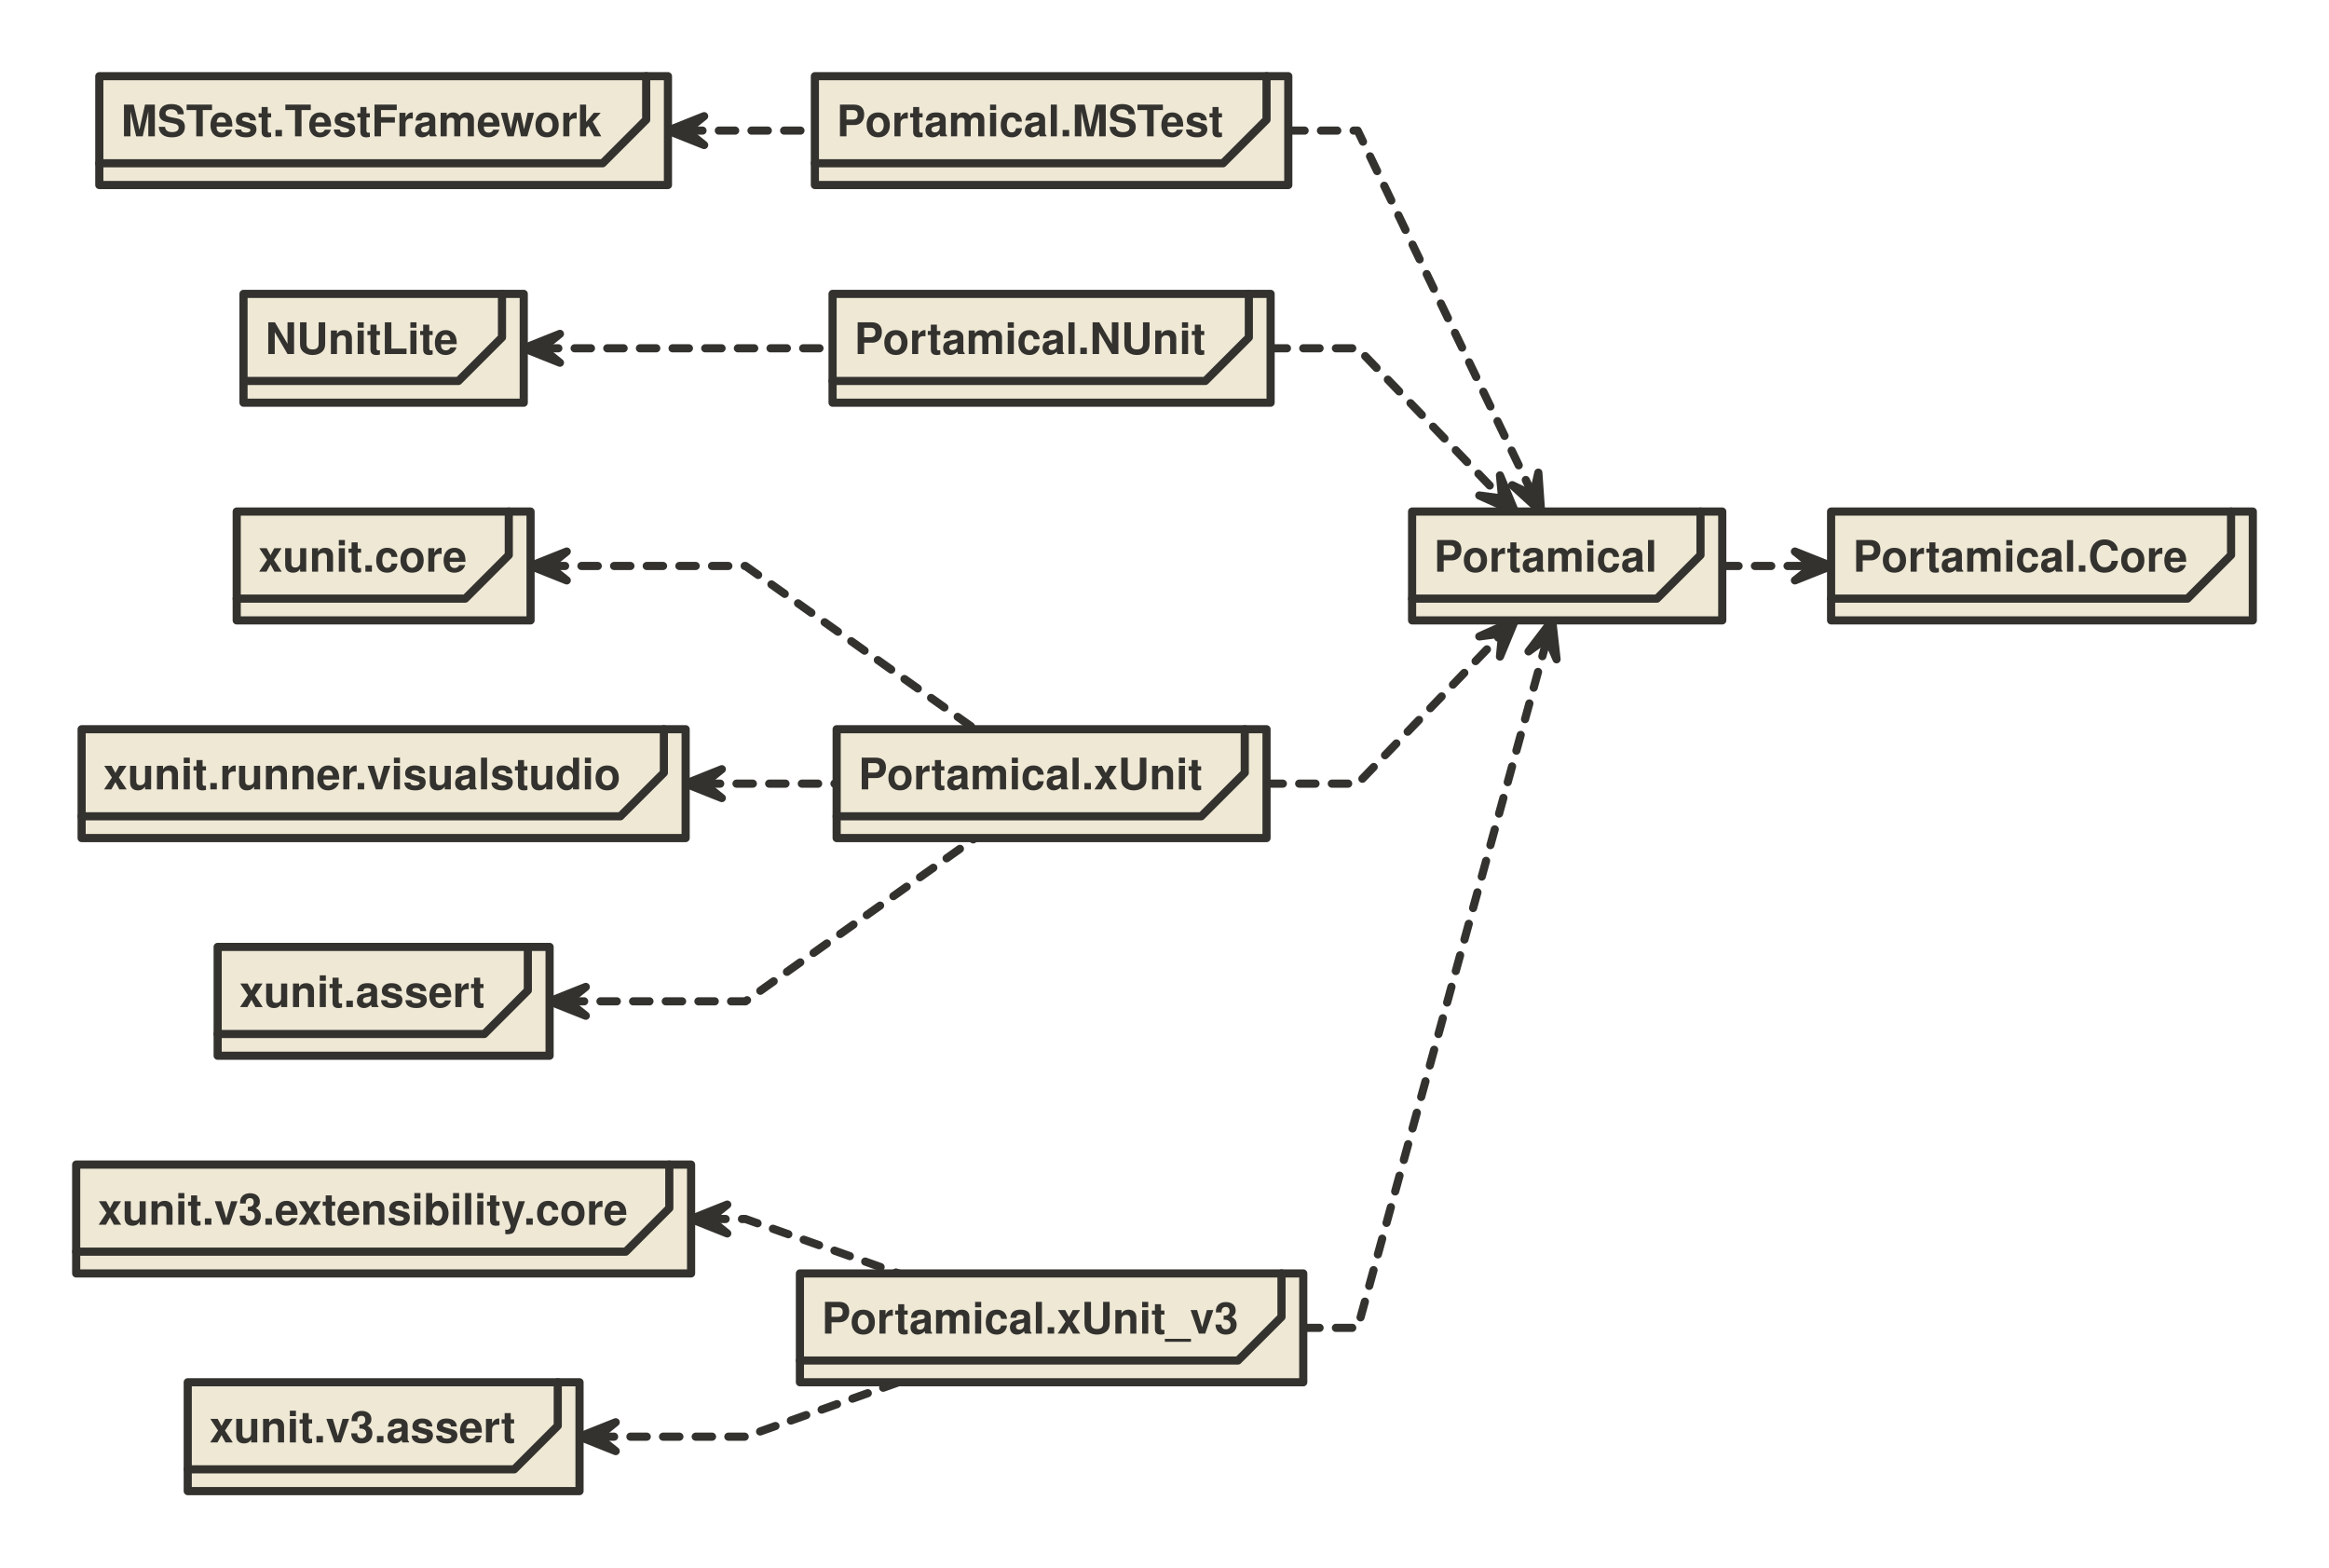
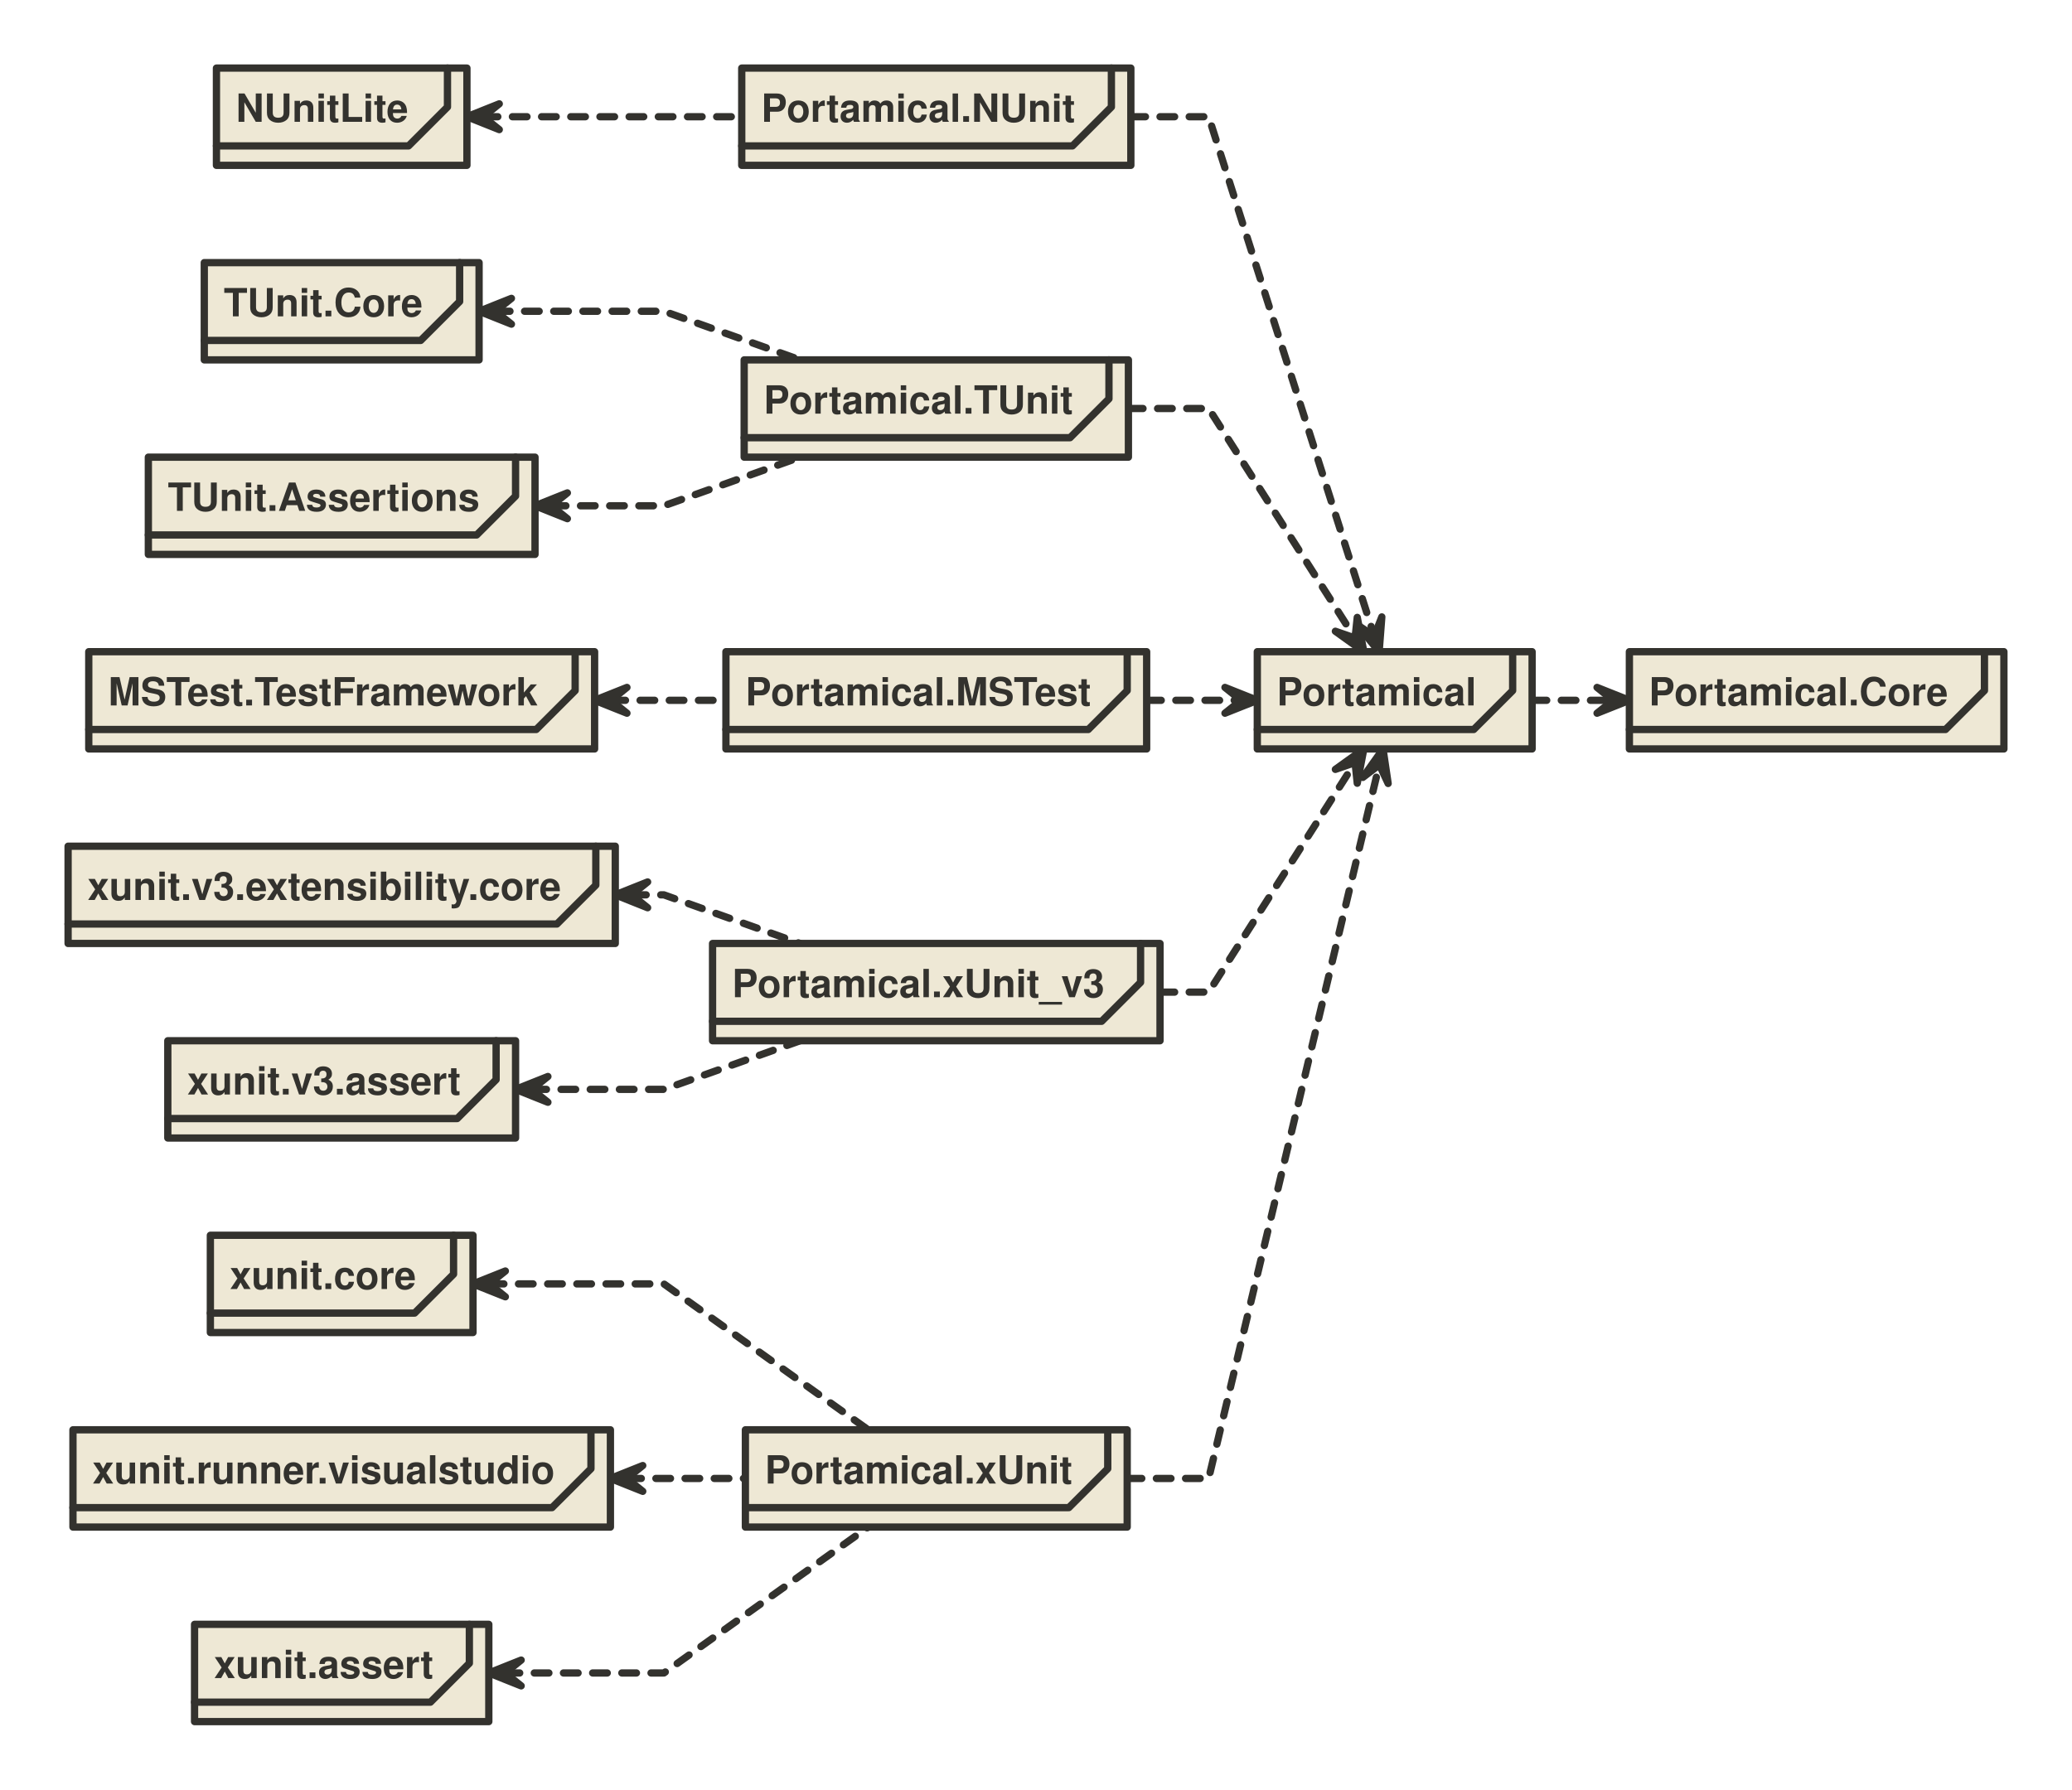
- <svg xmlns="http://www.w3.org/2000/svg" version="1.1" baseProfile="full" width="856.0" height="576.0" viewBox="0 0 856 576">
+ <svg xmlns="http://www.w3.org/2000/svg" version="1.1" baseProfile="full" width="852.0" height="736.0" viewBox="0 0 852 736">
  <g stroke-width="1.0" text-align="left" font="12pt Helvetica, Arial, sans-serif" font-size="12pt" font-family="Helvetica" font-weight="bold" font-style="normal">
    <g font-family="Helvetica" font-size="12pt" font-weight="bold" font-style="normal" stroke-width="3.0" stroke-linejoin="round" stroke-linecap="round" stroke="#33322E">
      <g stroke="transparent" fill="transparent">
-         <rect x="0.0" y="0.0" height="576.0" width="856.0" stroke="none" />
+         <rect x="0.0" y="0.0" height="736.0" width="852.0" stroke="none" />
      </g>
      <g transform="translate(8, 8)" fill="#33322E">
        <g transform="translate(20, 20)" fill="#33322E" font-family="Helvetica" font-size="12pt" font-weight="normal" font-style="normal">
          <g stroke-dasharray="6 6">
-             <path d="M224.2 20.0 L246 20 L271.5 20 L271.5 20.0 " fill="none" />
-           </g>
-           <path d="M230.8 14.7 L224.2 20.0 L230.8 25.3 L217.5 20.0 Z" />
-           <g stroke-dasharray="6 6">
-             <path d="M171.2 100.0 L246 100 L278 100 L278.0 100.0 " fill="none" />
-           </g>
-           <path d="M177.8 94.7 L171.2 100.0 L177.8 105.3 L164.5 100.0 Z" />
-           <g stroke-dasharray="6 6">
-             <path d="M173.7 180.0 L246 180 L330.375 240 L330.4 240.0 " fill="none" />
-           </g>
-           <path d="M180.3 174.7 L173.7 180.0 L180.3 185.3 L167.0 180.0 Z" />
-           <g stroke-dasharray="6 6">
-             <path d="M230.7 260.0 L246 260 L279.5 260 L279.5 260.0 " fill="none" />
-           </g>
-           <path d="M237.3 254.7 L230.7 260.0 L237.3 265.3 L224.0 260.0 Z" />
-           <g stroke-dasharray="6 6">
-             <path d="M180.7 340.0 L246 340 L330.375 280 L330.4 280.0 " fill="none" />
-           </g>
-           <path d="M187.3 334.7 L180.7 340.0 L187.3 345.3 L174.0 340.0 Z" />
-           <g stroke-dasharray="6 6">
-             <path d="M232.7 420.0 L246 420 L302.25 440 L302.3 440.0 " fill="none" />
-           </g>
-           <path d="M239.3 414.7 L232.7 420.0 L239.3 425.3 L226.0 420.0 Z" />
-           <g stroke-dasharray="6 6">
-             <path d="M191.7 500.0 L246 500 L302.25 480 L302.3 480.0 " fill="none" />
-           </g>
-           <path d="M198.3 494.7 L191.7 500.0 L198.3 505.3 L185.0 500.0 Z" />
-           <g stroke-dasharray="6 6">
-             <path d="M445.5 20.0 L471 20 L535.484 153.993 L535.5 154.0 " fill="none" />
-           </g>
-           <path d="M527.8 150.3 L535.5 154.0 L537.4 145.7 L538.4 160.0 Z" />
-           <g stroke-dasharray="6 6">
-             <path d="M439.0 100.0 L471 100 L524.127 155.197 L524.1 155.2 " fill="none" />
-           </g>
-           <path d="M515.7 154.1 L524.1 155.2 L523.3 146.7 L528.8 160.0 Z" />
-           <g stroke-dasharray="6 6">
-             <path d="M437.5 260.0 L471 260 L524.127 204.803 L524.1 204.8 " fill="none" />
-           </g>
-           <path d="M523.3 213.3 L524.1 204.8 L515.7 205.9 L528.8 200.0 Z" />
-           <g stroke-dasharray="6 6">
-             <path d="M451.0 460.0 L471 460 L540.732 206.428 L540.7 206.4 " fill="none" />
-           </g>
-           <path d="M544.1 214.3 L540.7 206.4 L533.8 211.4 L542.5 200.0 Z" />
-           <g stroke-dasharray="6 6">
-             <path d="M605.0 180.0 L625 180 L638.333 180 L638.3 180.0 " fill="none" />
-           </g>
-           <path d="M631.7 185.3 L638.3 180.0 L631.7 174.7 L645.0 180.0 Z" />
+             <path d="M223.2 260.0 L245 260 L270.5 260 L270.5 260.0 " fill="none" />
+           </g>
+           <path d="M229.8 254.7 L223.2 260.0 L229.8 265.3 L216.5 260.0 Z" />
+           <g stroke-dasharray="6 6">
+             <path d="M170.7 20.0 L245 20 L277 20 L277.0 20.0 " fill="none" />
+           </g>
+           <path d="M177.3 14.7 L170.7 20.0 L177.3 25.3 L164.0 20.0 Z" />
+           <g stroke-dasharray="6 6">
+             <path d="M175.7 100.0 L245 100 L301 120 L301.0 120.0 " fill="none" />
+           </g>
+           <path d="M182.3 94.7 L175.7 100.0 L182.3 105.3 L169.0 100.0 Z" />
+           <g stroke-dasharray="6 6">
+             <path d="M198.7 180.0 L245 180 L301 160 L301.0 160.0 " fill="none" />
+           </g>
+           <path d="M205.3 174.7 L198.7 180.0 L205.3 185.3 L192.0 180.0 Z" />
+           <g stroke-dasharray="6 6">
+             <path d="M173.2 500.0 L245 500 L329 560 L329.0 560.0 " fill="none" />
+           </g>
+           <path d="M179.8 494.7 L173.2 500.0 L179.8 505.3 L166.5 500.0 Z" />
+           <g stroke-dasharray="6 6">
+             <path d="M229.7 580.0 L245 580 L278.5 580 L278.5 580.0 " fill="none" />
+           </g>
+           <path d="M236.3 574.7 L229.7 580.0 L236.3 585.3 L223.0 580.0 Z" />
+           <g stroke-dasharray="6 6">
+             <path d="M179.7 660.0 L245 660 L329 600 L329.0 600.0 " fill="none" />
+           </g>
+           <path d="M186.3 654.7 L179.7 660.0 L186.3 665.3 L173.0 660.0 Z" />
+           <g stroke-dasharray="6 6">
+             <path d="M231.7 340.0 L245 340 L301 360 L301.0 360.0 " fill="none" />
+           </g>
+           <path d="M238.3 334.7 L231.7 340.0 L238.3 345.3 L225.0 340.0 Z" />
+           <g stroke-dasharray="6 6">
+             <path d="M190.7 420.0 L245 420 L301 400 L301.0 400.0 " fill="none" />
+           </g>
+           <path d="M197.3 414.7 L190.7 420.0 L197.3 425.3 L184.0 420.0 Z" />
+           <g stroke-dasharray="6 6">
+             <path d="M437.0 20.0 L469 20 L537.1 233.648 L537.1 233.6 " fill="none" />
+           </g>
+           <path d="M530.0 228.9 L537.1 233.6 L540.2 225.7 L539.1 240.0 Z" />
+           <g stroke-dasharray="6 6">
+             <path d="M436.0 140.0 L469 140 L529.166 234.378 L529.2 234.4 " fill="none" />
+           </g>
+           <path d="M521.1 231.6 L529.2 234.4 L530.1 225.9 L532.8 240.0 Z" />
+           <g stroke-dasharray="6 6">
+             <path d="M443.5 260.0 L469 260 L482.333 260 L482.3 260.0 " fill="none" />
+           </g>
+           <path d="M475.7 265.3 L482.3 260.0 L475.7 254.7 L489.0 260.0 Z" />
+           <g stroke-dasharray="6 6">
+             <path d="M449.0 380.0 L469 380 L529.166 285.622 L529.2 285.6 " fill="none" />
+           </g>
+           <path d="M530.1 294.1 L529.2 285.6 L521.1 288.4 L532.8 280.0 Z" />
+           <g stroke-dasharray="6 6">
+             <path d="M435.5 580.0 L469 580 L539.169 286.484 L539.2 286.5 " fill="none" />
+           </g>
+           <path d="M542.8 294.2 L539.2 286.5 L532.4 291.7 L540.7 280.0 Z" />
+           <g stroke-dasharray="6 6">
+             <path d="M602.0 260.0 L622 260 L635.333 260 L635.3 260.0 " fill="none" />
+           </g>
+           <path d="M628.7 265.3 L635.3 260.0 L628.7 254.7 L642.0 260.0 Z" />
          <g data-name="MSTest.TestFramework">
            <g fill="#eee8d5" stroke="#33322E" data-name="MSTest.TestFramework">
-               <rect x="8.5" y="0.0" height="40.0" width="209.0" data-name="MSTest.TestFramework" />
-               <path d="M8.5 32.0 L193.5 32.0 L209.5 16.0 L209.5 0.0" fill="none" data-name="MSTest.TestFramework" />
-             </g>
-             <g transform="translate(8.5, 0)" font-family="Helvetica" font-size="12pt" font-weight="bold" font-style="normal" data-name="MSTest.TestFramework" data-compartment="0">
+               <rect x="8.5" y="240.0" height="40.0" width="208.0" data-name="MSTest.TestFramework" />
+               <path d="M8.5 272.0 L192.5 272.0 L208.5 256.0 L208.5 240.0" fill="none" data-name="MSTest.TestFramework" />
+             </g>
+             <g transform="translate(8.5, 240)" font-family="Helvetica" font-size="12pt" font-weight="bold" font-style="normal" data-name="MSTest.TestFramework" data-compartment="0">
              <g transform="translate(8, 8)" fill="#33322E" text-align="left" data-name="MSTest.TestFramework" data-compartment="0">
                <text x="0.0" y="14.1" stroke="none" data-name="MSTest.TestFramework" data-compartment="0">MSTest.TestFramework</text>
              </g>
            </g>
-             <g transform="translate(8.5, 32)" font-family="Helvetica" font-size="12pt" font-weight="normal" font-style="normal" data-name="MSTest.TestFramework" data-compartment="1">
+             <g transform="translate(8.5, 272)" font-family="Helvetica" font-size="12pt" font-weight="normal" font-style="normal" data-name="MSTest.TestFramework" data-compartment="1">
              <g transform="translate(8, 8)" fill="#33322E" data-name="MSTest.TestFramework" data-compartment="1">
								
							</g>
            </g>
          </g>
          <g data-name="Portamical.MSTest">
            <g fill="#eee8d5" stroke="#33322E" data-name="Portamical.MSTest">
-               <rect x="271.5" y="0.0" height="40.0" width="174.0" data-name="Portamical.MSTest" />
-               <path d="M271.5 32.0 L421.5 32.0 L437.5 16.0 L437.5 0.0" fill="none" data-name="Portamical.MSTest" />
-             </g>
-             <g transform="translate(271.5, 0)" font-family="Helvetica" font-size="12pt" font-weight="bold" font-style="normal" data-name="Portamical.MSTest" data-compartment="0">
+               <rect x="270.5" y="240.0" height="40.0" width="173.0" data-name="Portamical.MSTest" />
+               <path d="M270.5 272.0 L419.5 272.0 L435.5 256.0 L435.5 240.0" fill="none" data-name="Portamical.MSTest" />
+             </g>
+             <g transform="translate(270.5, 240)" font-family="Helvetica" font-size="12pt" font-weight="bold" font-style="normal" data-name="Portamical.MSTest" data-compartment="0">
              <g transform="translate(8, 8)" fill="#33322E" text-align="left" data-name="Portamical.MSTest" data-compartment="0">
                <text x="0.0" y="14.1" stroke="none" data-name="Portamical.MSTest" data-compartment="0">Portamical.MSTest</text>
              </g>
            </g>
-             <g transform="translate(271.5, 32)" font-family="Helvetica" font-size="12pt" font-weight="normal" font-style="normal" data-name="Portamical.MSTest" data-compartment="1">
+             <g transform="translate(270.5, 272)" font-family="Helvetica" font-size="12pt" font-weight="normal" font-style="normal" data-name="Portamical.MSTest" data-compartment="1">
              <g transform="translate(8, 8)" fill="#33322E" data-name="Portamical.MSTest" data-compartment="1">
								
							</g>
            </g>
          </g>
          <g data-name="NUnitLite">
            <g fill="#eee8d5" stroke="#33322E" data-name="NUnitLite">
-               <rect x="61.5" y="80.0" height="40.0" width="103.0" data-name="NUnitLite" />
-               <path d="M61.5 112.0 L140.5 112.0 L156.5 96.0 L156.5 80.0" fill="none" data-name="NUnitLite" />
-             </g>
-             <g transform="translate(61.5, 80)" font-family="Helvetica" font-size="12pt" font-weight="bold" font-style="normal" data-name="NUnitLite" data-compartment="0">
+               <rect x="61.0" y="0.0" height="40.0" width="103.0" data-name="NUnitLite" />
+               <path d="M61.0 32.0 L140.0 32.0 L156.0 16.0 L156.0 0.0" fill="none" data-name="NUnitLite" />
+             </g>
+             <g transform="translate(61, 0)" font-family="Helvetica" font-size="12pt" font-weight="bold" font-style="normal" data-name="NUnitLite" data-compartment="0">
              <g transform="translate(8, 8)" fill="#33322E" text-align="left" data-name="NUnitLite" data-compartment="0">
                <text x="0.0" y="14.1" stroke="none" data-name="NUnitLite" data-compartment="0">NUnitLite</text>
              </g>
            </g>
-             <g transform="translate(61.5, 112)" font-family="Helvetica" font-size="12pt" font-weight="normal" font-style="normal" data-name="NUnitLite" data-compartment="1">
+             <g transform="translate(61, 32)" font-family="Helvetica" font-size="12pt" font-weight="normal" font-style="normal" data-name="NUnitLite" data-compartment="1">
              <g transform="translate(8, 8)" fill="#33322E" data-name="NUnitLite" data-compartment="1">
								
							</g>
            </g>
          </g>
          <g data-name="Portamical.NUnit">
            <g fill="#eee8d5" stroke="#33322E" data-name="Portamical.NUnit">
-               <rect x="278.0" y="80.0" height="40.0" width="161.0" data-name="Portamical.NUnit" />
-               <path d="M278.0 112.0 L415.0 112.0 L431.0 96.0 L431.0 80.0" fill="none" data-name="Portamical.NUnit" />
-             </g>
-             <g transform="translate(278, 80)" font-family="Helvetica" font-size="12pt" font-weight="bold" font-style="normal" data-name="Portamical.NUnit" data-compartment="0">
+               <rect x="277.0" y="0.0" height="40.0" width="160.0" data-name="Portamical.NUnit" />
+               <path d="M277.0 32.0 L413.0 32.0 L429.0 16.0 L429.0 0.0" fill="none" data-name="Portamical.NUnit" />
+             </g>
+             <g transform="translate(277, 0)" font-family="Helvetica" font-size="12pt" font-weight="bold" font-style="normal" data-name="Portamical.NUnit" data-compartment="0">
              <g transform="translate(8, 8)" fill="#33322E" text-align="left" data-name="Portamical.NUnit" data-compartment="0">
                <text x="0.0" y="14.1" stroke="none" data-name="Portamical.NUnit" data-compartment="0">Portamical.NUnit</text>
              </g>
            </g>
-             <g transform="translate(278, 112)" font-family="Helvetica" font-size="12pt" font-weight="normal" font-style="normal" data-name="Portamical.NUnit" data-compartment="1">
+             <g transform="translate(277, 32)" font-family="Helvetica" font-size="12pt" font-weight="normal" font-style="normal" data-name="Portamical.NUnit" data-compartment="1">
              <g transform="translate(8, 8)" fill="#33322E" data-name="Portamical.NUnit" data-compartment="1">
+ 								
+ 							</g>
+             </g>
+           </g>
+           <g data-name="TUnit.Core">
+             <g fill="#eee8d5" stroke="#33322E" data-name="TUnit.Core">
+               <rect x="56.0" y="80.0" height="40.0" width="113.0" data-name="TUnit.Core" />
+               <path d="M56.0 112.0 L145.0 112.0 L161.0 96.0 L161.0 80.0" fill="none" data-name="TUnit.Core" />
+             </g>
+             <g transform="translate(56, 80)" font-family="Helvetica" font-size="12pt" font-weight="bold" font-style="normal" data-name="TUnit.Core" data-compartment="0">
+               <g transform="translate(8, 8)" fill="#33322E" text-align="left" data-name="TUnit.Core" data-compartment="0">
+                 <text x="0.0" y="14.1" stroke="none" data-name="TUnit.Core" data-compartment="0">TUnit.Core</text>
+               </g>
+             </g>
+             <g transform="translate(56, 112)" font-family="Helvetica" font-size="12pt" font-weight="normal" font-style="normal" data-name="TUnit.Core" data-compartment="1">
+               <g transform="translate(8, 8)" fill="#33322E" data-name="TUnit.Core" data-compartment="1">
+ 								
+ 							</g>
+             </g>
+           </g>
+           <g data-name="Portamical.TUnit">
+             <g fill="#eee8d5" stroke="#33322E" data-name="Portamical.TUnit">
+               <rect x="278.0" y="120.0" height="40.0" width="158.0" data-name="Portamical.TUnit" />
+               <path d="M278.0 152.0 L412.0 152.0 L428.0 136.0 L428.0 120.0" fill="none" data-name="Portamical.TUnit" />
+             </g>
+             <g transform="translate(278, 120)" font-family="Helvetica" font-size="12pt" font-weight="bold" font-style="normal" data-name="Portamical.TUnit" data-compartment="0">
+               <g transform="translate(8, 8)" fill="#33322E" text-align="left" data-name="Portamical.TUnit" data-compartment="0">
+                 <text x="0.0" y="14.1" stroke="none" data-name="Portamical.TUnit" data-compartment="0">Portamical.TUnit</text>
+               </g>
+             </g>
+             <g transform="translate(278, 152)" font-family="Helvetica" font-size="12pt" font-weight="normal" font-style="normal" data-name="Portamical.TUnit" data-compartment="1">
+               <g transform="translate(8, 8)" fill="#33322E" data-name="Portamical.TUnit" data-compartment="1">
+ 								
+ 							</g>
+             </g>
+           </g>
+           <g data-name="TUnit.Assertions">
+             <g fill="#eee8d5" stroke="#33322E" data-name="TUnit.Assertions">
+               <rect x="33.0" y="160.0" height="40.0" width="159.0" data-name="TUnit.Assertions" />
+               <path d="M33.0 192.0 L168.0 192.0 L184.0 176.0 L184.0 160.0" fill="none" data-name="TUnit.Assertions" />
+             </g>
+             <g transform="translate(33, 160)" font-family="Helvetica" font-size="12pt" font-weight="bold" font-style="normal" data-name="TUnit.Assertions" data-compartment="0">
+               <g transform="translate(8, 8)" fill="#33322E" text-align="left" data-name="TUnit.Assertions" data-compartment="0">
+                 <text x="0.0" y="14.1" stroke="none" data-name="TUnit.Assertions" data-compartment="0">TUnit.Assertions</text>
+               </g>
+             </g>
+             <g transform="translate(33, 192)" font-family="Helvetica" font-size="12pt" font-weight="normal" font-style="normal" data-name="TUnit.Assertions" data-compartment="1">
+               <g transform="translate(8, 8)" fill="#33322E" data-name="TUnit.Assertions" data-compartment="1">
								
							</g>
            </g>
          </g>
          <g data-name="xunit.core">
            <g fill="#eee8d5" stroke="#33322E" data-name="xunit.core">
-               <rect x="59.0" y="160.0" height="40.0" width="108.0" data-name="xunit.core" />
-               <path d="M59.0 192.0 L143.0 192.0 L159.0 176.0 L159.0 160.0" fill="none" data-name="xunit.core" />
-             </g>
-             <g transform="translate(59, 160)" font-family="Helvetica" font-size="12pt" font-weight="bold" font-style="normal" data-name="xunit.core" data-compartment="0">
+               <rect x="58.5" y="480.0" height="40.0" width="108.0" data-name="xunit.core" />
+               <path d="M58.5 512.0 L142.5 512.0 L158.5 496.0 L158.5 480.0" fill="none" data-name="xunit.core" />
+             </g>
+             <g transform="translate(58.5, 480)" font-family="Helvetica" font-size="12pt" font-weight="bold" font-style="normal" data-name="xunit.core" data-compartment="0">
              <g transform="translate(8, 8)" fill="#33322E" text-align="left" data-name="xunit.core" data-compartment="0">
                <text x="0.0" y="14.1" stroke="none" data-name="xunit.core" data-compartment="0">xunit.core</text>
              </g>
            </g>
-             <g transform="translate(59, 192)" font-family="Helvetica" font-size="12pt" font-weight="normal" font-style="normal" data-name="xunit.core" data-compartment="1">
+             <g transform="translate(58.5, 512)" font-family="Helvetica" font-size="12pt" font-weight="normal" font-style="normal" data-name="xunit.core" data-compartment="1">
              <g transform="translate(8, 8)" fill="#33322E" data-name="xunit.core" data-compartment="1">
								
							</g>
            </g>
          </g>
          <g data-name="Portamical.xUnit">
            <g fill="#eee8d5" stroke="#33322E" data-name="Portamical.xUnit">
-               <rect x="279.5" y="240.0" height="40.0" width="158.0" data-name="Portamical.xUnit" />
-               <path d="M279.5 272.0 L413.5 272.0 L429.5 256.0 L429.5 240.0" fill="none" data-name="Portamical.xUnit" />
-             </g>
-             <g transform="translate(279.5, 240)" font-family="Helvetica" font-size="12pt" font-weight="bold" font-style="normal" data-name="Portamical.xUnit" data-compartment="0">
+               <rect x="278.5" y="560.0" height="40.0" width="157.0" data-name="Portamical.xUnit" />
+               <path d="M278.5 592.0 L411.5 592.0 L427.5 576.0 L427.5 560.0" fill="none" data-name="Portamical.xUnit" />
+             </g>
+             <g transform="translate(278.5, 560)" font-family="Helvetica" font-size="12pt" font-weight="bold" font-style="normal" data-name="Portamical.xUnit" data-compartment="0">
              <g transform="translate(8, 8)" fill="#33322E" text-align="left" data-name="Portamical.xUnit" data-compartment="0">
                <text x="0.0" y="14.1" stroke="none" data-name="Portamical.xUnit" data-compartment="0">Portamical.xUnit</text>
              </g>
            </g>
-             <g transform="translate(279.5, 272)" font-family="Helvetica" font-size="12pt" font-weight="normal" font-style="normal" data-name="Portamical.xUnit" data-compartment="1">
+             <g transform="translate(278.5, 592)" font-family="Helvetica" font-size="12pt" font-weight="normal" font-style="normal" data-name="Portamical.xUnit" data-compartment="1">
              <g transform="translate(8, 8)" fill="#33322E" data-name="Portamical.xUnit" data-compartment="1">
								
							</g>
            </g>
          </g>
          <g data-name="xunit.runner.visualstudio">
            <g fill="#eee8d5" stroke="#33322E" data-name="xunit.runner.visualstudio">
-               <rect x="2.0" y="240.0" height="40.0" width="222.0" data-name="xunit.runner.visualstudio" />
-               <path d="M2.0 272.0 L200.0 272.0 L216.0 256.0 L216.0 240.0" fill="none" data-name="xunit.runner.visualstudio" />
-             </g>
-             <g transform="translate(2, 240)" font-family="Helvetica" font-size="12pt" font-weight="bold" font-style="normal" data-name="xunit.runner.visualstudio" data-compartment="0">
+               <rect x="2.0" y="560.0" height="40.0" width="221.0" data-name="xunit.runner.visualstudio" />
+               <path d="M2.0 592.0 L199.0 592.0 L215.0 576.0 L215.0 560.0" fill="none" data-name="xunit.runner.visualstudio" />
+             </g>
+             <g transform="translate(2, 560)" font-family="Helvetica" font-size="12pt" font-weight="bold" font-style="normal" data-name="xunit.runner.visualstudio" data-compartment="0">
              <g transform="translate(8, 8)" fill="#33322E" text-align="left" data-name="xunit.runner.visualstudio" data-compartment="0">
                <text x="0.0" y="14.1" stroke="none" data-name="xunit.runner.visualstudio" data-compartment="0">xunit.runner.visualstudio</text>
              </g>
            </g>
-             <g transform="translate(2, 272)" font-family="Helvetica" font-size="12pt" font-weight="normal" font-style="normal" data-name="xunit.runner.visualstudio" data-compartment="1">
+             <g transform="translate(2, 592)" font-family="Helvetica" font-size="12pt" font-weight="normal" font-style="normal" data-name="xunit.runner.visualstudio" data-compartment="1">
              <g transform="translate(8, 8)" fill="#33322E" data-name="xunit.runner.visualstudio" data-compartment="1">
								
							</g>
            </g>
          </g>
          <g data-name="xunit.assert">
            <g fill="#eee8d5" stroke="#33322E" data-name="xunit.assert">
-               <rect x="52.0" y="320.0" height="40.0" width="122.0" data-name="xunit.assert" />
-               <path d="M52.0 352.0 L150.0 352.0 L166.0 336.0 L166.0 320.0" fill="none" data-name="xunit.assert" />
-             </g>
-             <g transform="translate(52, 320)" font-family="Helvetica" font-size="12pt" font-weight="bold" font-style="normal" data-name="xunit.assert" data-compartment="0">
+               <rect x="52.0" y="640.0" height="40.0" width="121.0" data-name="xunit.assert" />
+               <path d="M52.0 672.0 L149.0 672.0 L165.0 656.0 L165.0 640.0" fill="none" data-name="xunit.assert" />
+             </g>
+             <g transform="translate(52, 640)" font-family="Helvetica" font-size="12pt" font-weight="bold" font-style="normal" data-name="xunit.assert" data-compartment="0">
              <g transform="translate(8, 8)" fill="#33322E" text-align="left" data-name="xunit.assert" data-compartment="0">
                <text x="0.0" y="14.1" stroke="none" data-name="xunit.assert" data-compartment="0">xunit.assert</text>
              </g>
            </g>
-             <g transform="translate(52, 352)" font-family="Helvetica" font-size="12pt" font-weight="normal" font-style="normal" data-name="xunit.assert" data-compartment="1">
+             <g transform="translate(52, 672)" font-family="Helvetica" font-size="12pt" font-weight="normal" font-style="normal" data-name="xunit.assert" data-compartment="1">
              <g transform="translate(8, 8)" fill="#33322E" data-name="xunit.assert" data-compartment="1">
								
							</g>
            </g>
          </g>
          <g data-name="xunit.v3.extensibility.core">
            <g fill="#eee8d5" stroke="#33322E" data-name="xunit.v3.extensibility.core">
-               <rect x="0.0" y="400.0" height="40.0" width="226.0" data-name="xunit.v3.extensibility.core" />
-               <path d="M0.0 432.0 L202.0 432.0 L218.0 416.0 L218.0 400.0" fill="none" data-name="xunit.v3.extensibility.core" />
-             </g>
-             <g transform="translate(0, 400)" font-family="Helvetica" font-size="12pt" font-weight="bold" font-style="normal" data-name="xunit.v3.extensibility.core" data-compartment="0">
+               <rect x="0.0" y="320.0" height="40.0" width="225.0" data-name="xunit.v3.extensibility.core" />
+               <path d="M0.0 352.0 L201.0 352.0 L217.0 336.0 L217.0 320.0" fill="none" data-name="xunit.v3.extensibility.core" />
+             </g>
+             <g transform="translate(0, 320)" font-family="Helvetica" font-size="12pt" font-weight="bold" font-style="normal" data-name="xunit.v3.extensibility.core" data-compartment="0">
              <g transform="translate(8, 8)" fill="#33322E" text-align="left" data-name="xunit.v3.extensibility.core" data-compartment="0">
                <text x="0.0" y="14.1" stroke="none" data-name="xunit.v3.extensibility.core" data-compartment="0">xunit.v3.extensibility.core</text>
              </g>
            </g>
-             <g transform="translate(0, 432)" font-family="Helvetica" font-size="12pt" font-weight="normal" font-style="normal" data-name="xunit.v3.extensibility.core" data-compartment="1">
+             <g transform="translate(0, 352)" font-family="Helvetica" font-size="12pt" font-weight="normal" font-style="normal" data-name="xunit.v3.extensibility.core" data-compartment="1">
              <g transform="translate(8, 8)" fill="#33322E" data-name="xunit.v3.extensibility.core" data-compartment="1">
								
							</g>
            </g>
          </g>
          <g data-name="Portamical.xUnit_v3">
            <g fill="#eee8d5" stroke="#33322E" data-name="Portamical.xUnit_v3">
-               <rect x="266.0" y="440.0" height="40.0" width="185.0" data-name="Portamical.xUnit_v3" />
-               <path d="M266.0 472.0 L427.0 472.0 L443.0 456.0 L443.0 440.0" fill="none" data-name="Portamical.xUnit_v3" />
-             </g>
-             <g transform="translate(266, 440)" font-family="Helvetica" font-size="12pt" font-weight="bold" font-style="normal" data-name="Portamical.xUnit_v3" data-compartment="0">
+               <rect x="265.0" y="360.0" height="40.0" width="184.0" data-name="Portamical.xUnit_v3" />
+               <path d="M265.0 392.0 L425.0 392.0 L441.0 376.0 L441.0 360.0" fill="none" data-name="Portamical.xUnit_v3" />
+             </g>
+             <g transform="translate(265, 360)" font-family="Helvetica" font-size="12pt" font-weight="bold" font-style="normal" data-name="Portamical.xUnit_v3" data-compartment="0">
              <g transform="translate(8, 8)" fill="#33322E" text-align="left" data-name="Portamical.xUnit_v3" data-compartment="0">
                <text x="0.0" y="14.1" stroke="none" data-name="Portamical.xUnit_v3" data-compartment="0">Portamical.xUnit_v3</text>
              </g>
            </g>
-             <g transform="translate(266, 472)" font-family="Helvetica" font-size="12pt" font-weight="normal" font-style="normal" data-name="Portamical.xUnit_v3" data-compartment="1">
+             <g transform="translate(265, 392)" font-family="Helvetica" font-size="12pt" font-weight="normal" font-style="normal" data-name="Portamical.xUnit_v3" data-compartment="1">
              <g transform="translate(8, 8)" fill="#33322E" data-name="Portamical.xUnit_v3" data-compartment="1">
								
							</g>
            </g>
          </g>
          <g data-name="xunit.v3.assert">
            <g fill="#eee8d5" stroke="#33322E" data-name="xunit.v3.assert">
-               <rect x="41.0" y="480.0" height="40.0" width="144.0" data-name="xunit.v3.assert" />
-               <path d="M41.0 512.0 L161.0 512.0 L177.0 496.0 L177.0 480.0" fill="none" data-name="xunit.v3.assert" />
-             </g>
-             <g transform="translate(41, 480)" font-family="Helvetica" font-size="12pt" font-weight="bold" font-style="normal" data-name="xunit.v3.assert" data-compartment="0">
+               <rect x="41.0" y="400.0" height="40.0" width="143.0" data-name="xunit.v3.assert" />
+               <path d="M41.0 432.0 L160.0 432.0 L176.0 416.0 L176.0 400.0" fill="none" data-name="xunit.v3.assert" />
+             </g>
+             <g transform="translate(41, 400)" font-family="Helvetica" font-size="12pt" font-weight="bold" font-style="normal" data-name="xunit.v3.assert" data-compartment="0">
              <g transform="translate(8, 8)" fill="#33322E" text-align="left" data-name="xunit.v3.assert" data-compartment="0">
                <text x="0.0" y="14.1" stroke="none" data-name="xunit.v3.assert" data-compartment="0">xunit.v3.assert</text>
              </g>
            </g>
-             <g transform="translate(41, 512)" font-family="Helvetica" font-size="12pt" font-weight="normal" font-style="normal" data-name="xunit.v3.assert" data-compartment="1">
+             <g transform="translate(41, 432)" font-family="Helvetica" font-size="12pt" font-weight="normal" font-style="normal" data-name="xunit.v3.assert" data-compartment="1">
              <g transform="translate(8, 8)" fill="#33322E" data-name="xunit.v3.assert" data-compartment="1">
								
							</g>
            </g>
          </g>
          <g data-name="Portamical">
            <g fill="#eee8d5" stroke="#33322E" data-name="Portamical">
-               <rect x="491.0" y="160.0" height="40.0" width="114.0" data-name="Portamical" />
-               <path d="M491.0 192.0 L581.0 192.0 L597.0 176.0 L597.0 160.0" fill="none" data-name="Portamical" />
-             </g>
-             <g transform="translate(491, 160)" font-family="Helvetica" font-size="12pt" font-weight="bold" font-style="normal" data-name="Portamical" data-compartment="0">
+               <rect x="489.0" y="240.0" height="40.0" width="113.0" data-name="Portamical" />
+               <path d="M489.0 272.0 L578.0 272.0 L594.0 256.0 L594.0 240.0" fill="none" data-name="Portamical" />
+             </g>
+             <g transform="translate(489, 240)" font-family="Helvetica" font-size="12pt" font-weight="bold" font-style="normal" data-name="Portamical" data-compartment="0">
              <g transform="translate(8, 8)" fill="#33322E" text-align="left" data-name="Portamical" data-compartment="0">
                <text x="0.0" y="14.1" stroke="none" data-name="Portamical" data-compartment="0">Portamical</text>
              </g>
            </g>
-             <g transform="translate(491, 192)" font-family="Helvetica" font-size="12pt" font-weight="normal" font-style="normal" data-name="Portamical" data-compartment="1">
+             <g transform="translate(489, 272)" font-family="Helvetica" font-size="12pt" font-weight="normal" font-style="normal" data-name="Portamical" data-compartment="1">
              <g transform="translate(8, 8)" fill="#33322E" data-name="Portamical" data-compartment="1">
								
							</g>
            </g>
          </g>
          <g data-name="Portamical.Core">
            <g fill="#eee8d5" stroke="#33322E" data-name="Portamical.Core">
-               <rect x="645.0" y="160.0" height="40.0" width="155.0" data-name="Portamical.Core" />
-               <path d="M645.0 192.0 L776.0 192.0 L792.0 176.0 L792.0 160.0" fill="none" data-name="Portamical.Core" />
-             </g>
-             <g transform="translate(645, 160)" font-family="Helvetica" font-size="12pt" font-weight="bold" font-style="normal" data-name="Portamical.Core" data-compartment="0">
+               <rect x="642.0" y="240.0" height="40.0" width="154.0" data-name="Portamical.Core" />
+               <path d="M642.0 272.0 L772.0 272.0 L788.0 256.0 L788.0 240.0" fill="none" data-name="Portamical.Core" />
+             </g>
+             <g transform="translate(642, 240)" font-family="Helvetica" font-size="12pt" font-weight="bold" font-style="normal" data-name="Portamical.Core" data-compartment="0">
              <g transform="translate(8, 8)" fill="#33322E" text-align="left" data-name="Portamical.Core" data-compartment="0">
                <text x="0.0" y="14.1" stroke="none" data-name="Portamical.Core" data-compartment="0">Portamical.Core</text>
              </g>
            </g>
-             <g transform="translate(645, 192)" font-family="Helvetica" font-size="12pt" font-weight="normal" font-style="normal" data-name="Portamical.Core" data-compartment="1">
+             <g transform="translate(642, 272)" font-family="Helvetica" font-size="12pt" font-weight="normal" font-style="normal" data-name="Portamical.Core" data-compartment="1">
              <g transform="translate(8, 8)" fill="#33322E" data-name="Portamical.Core" data-compartment="1">
								
							</g>
            </g>
          </g>
        </g>
      </g>
    </g>
  </g>
</svg>
